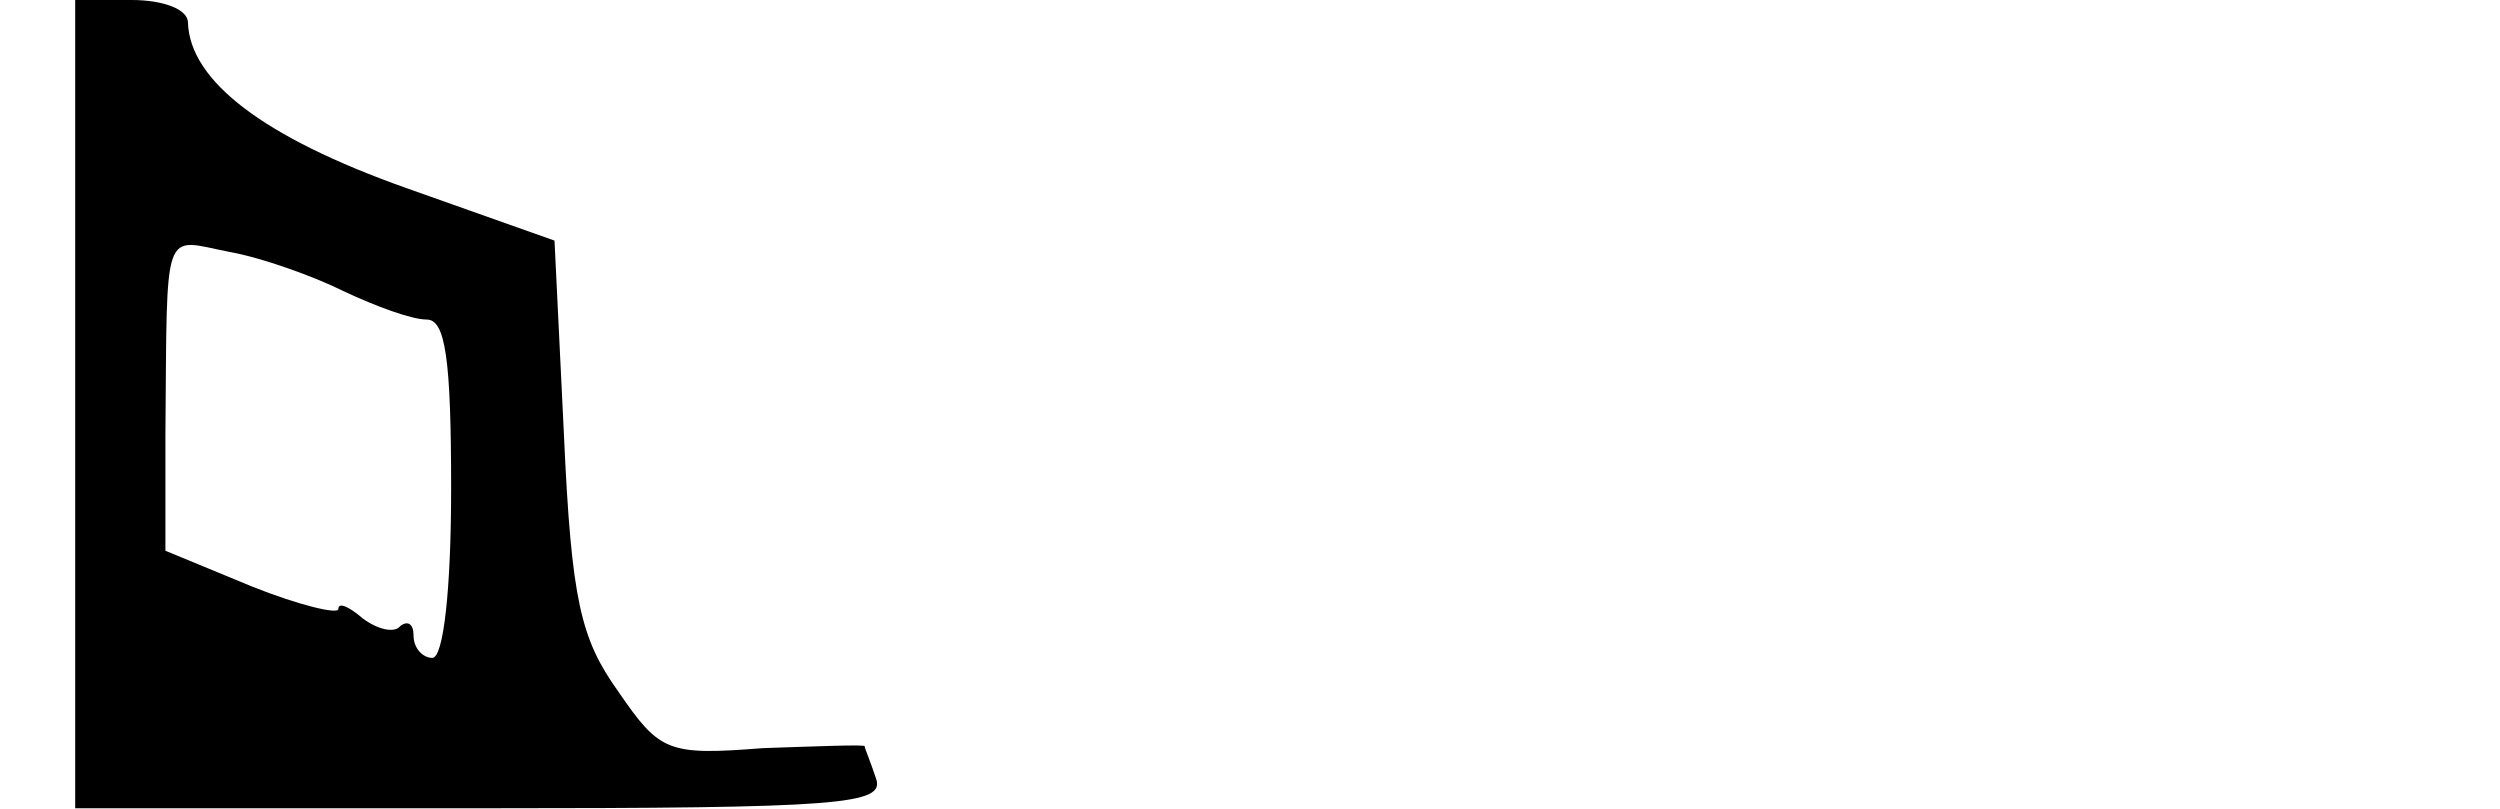
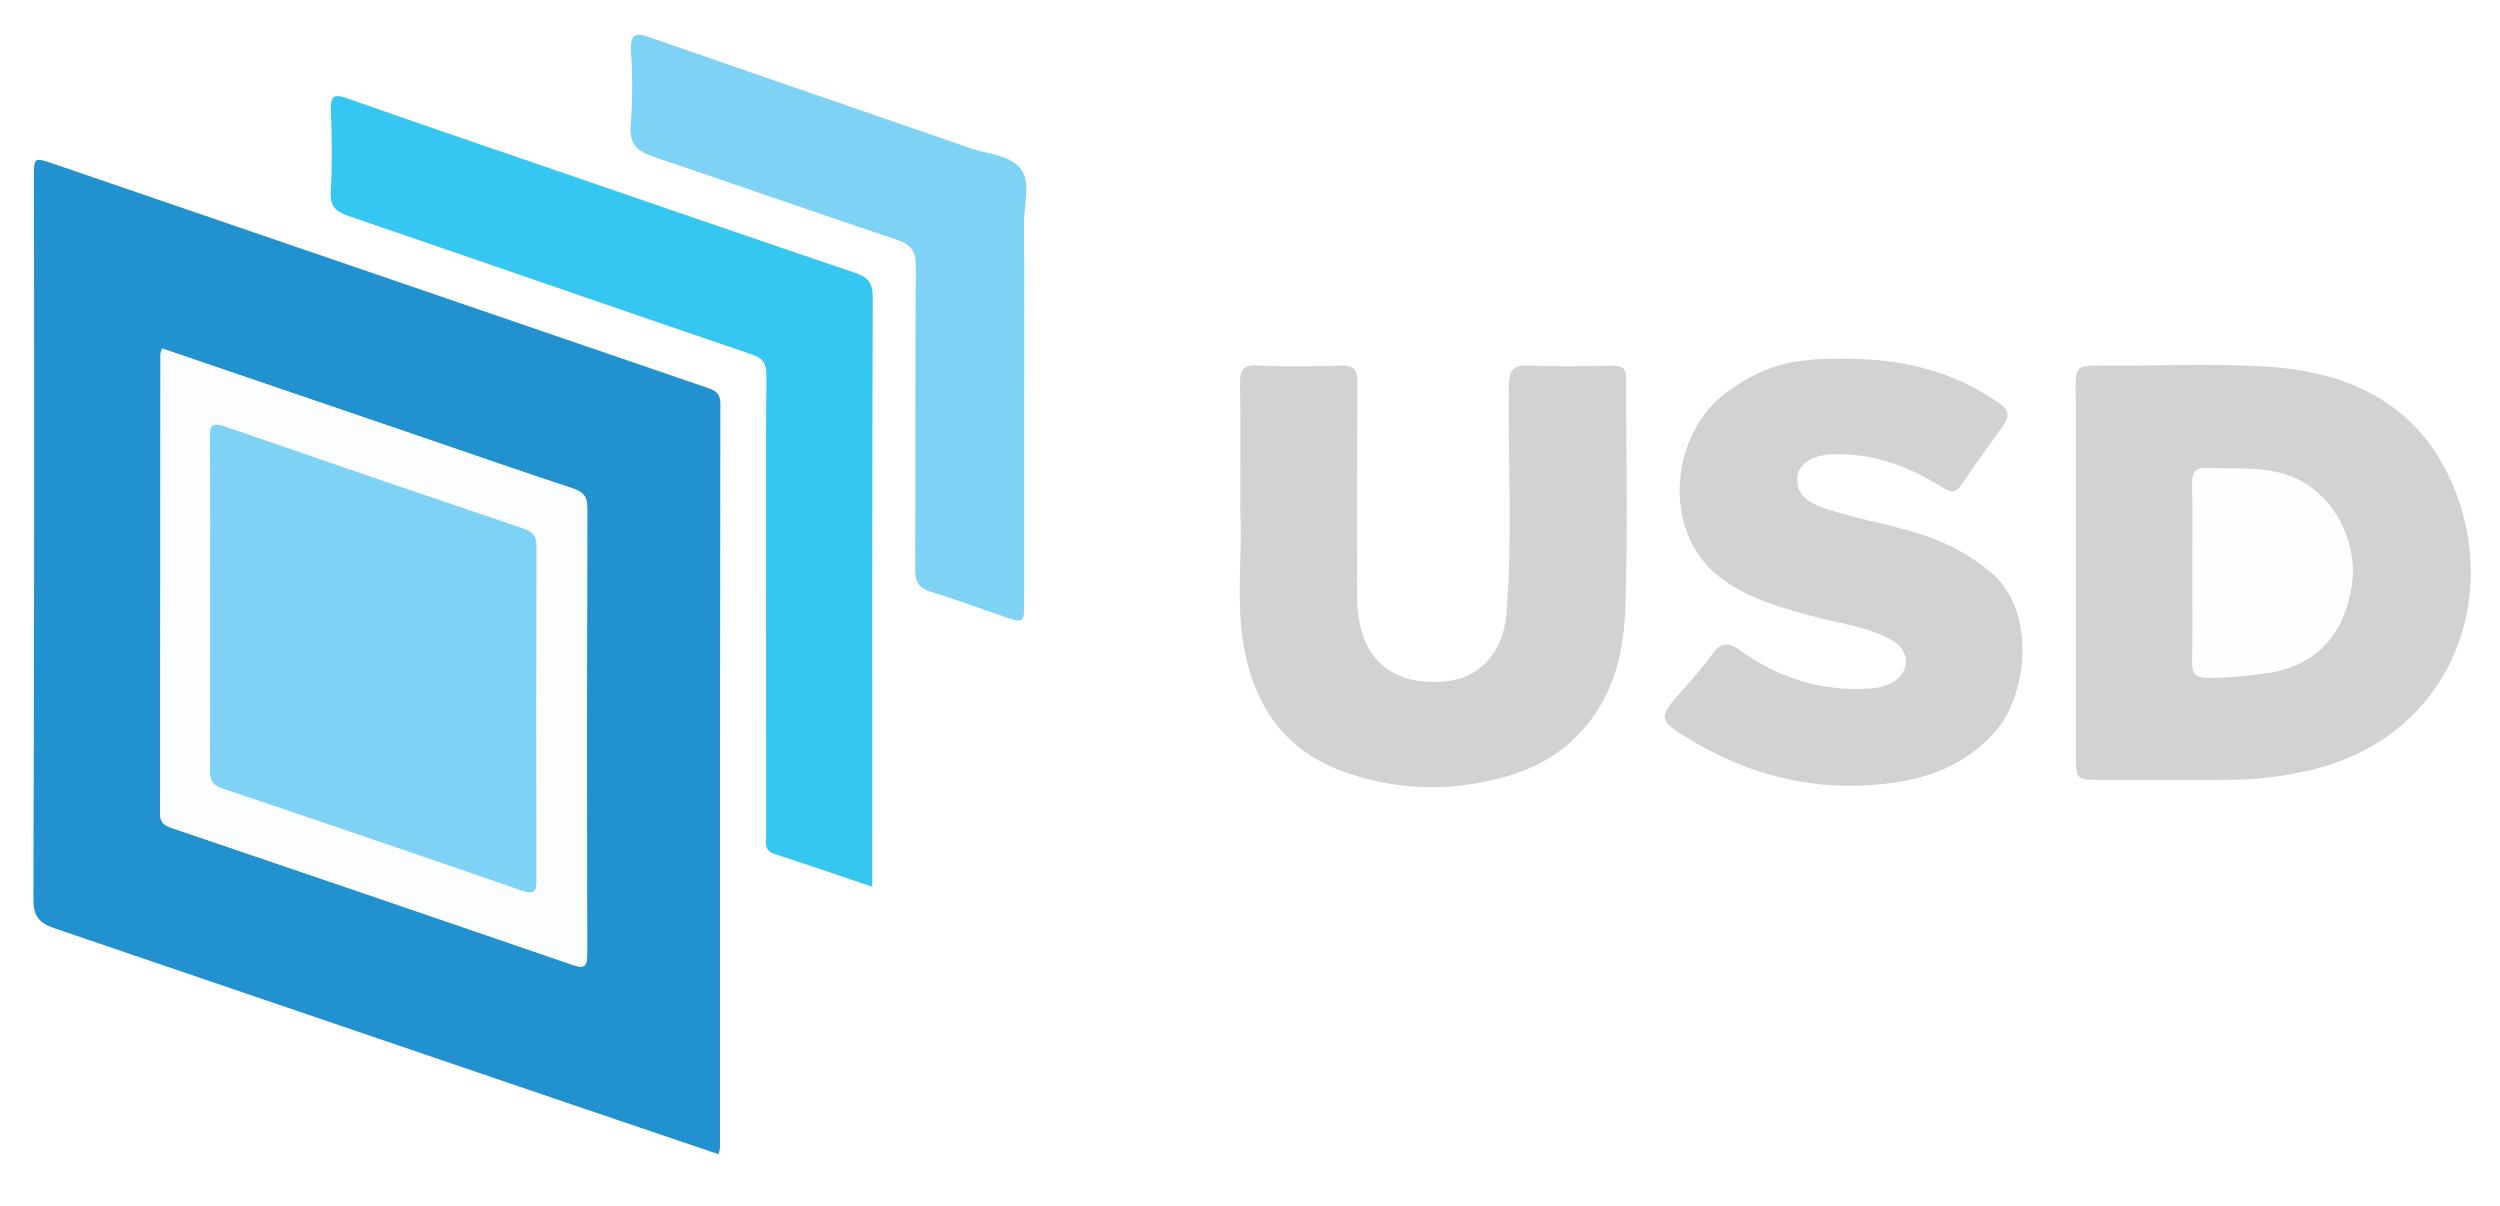
- <svg xmlns="http://www.w3.org/2000/svg" version="1.0" width="133pt" height="43pt" viewBox="0 0 133 43" preserveAspectRatio="xMidYMid meet">
-   <g transform="translate(0,43) scale(0.1,-0.1)" fill="#000000" stroke="none">
-     <path d="M40 215 l0 -215 216 0 c193 0 215 2 210 16 -3 9 -6 16 -6 17 0 1 -24 0 -54 -1 -51 -4 -55 -2 -77 30 -20 28 -25 48 -29 137 l-5 103 -79 28 c-76 27 -115 57 -116 88 0 7 -13 12 -30 12 l-30 0 0 -215z m143 60 c17 -8 36 -15 44 -15 10 0 13 -21 13 -90 0 -53 -4 -90 -10 -90 -5 0 -10 5 -10 12 0 6 -3 8 -7 5 -3 -4 -12 -2 -20 4 -7 6 -13 9 -13 5 0 -3 -21 2 -46 12 l-46 19 0 61 c1 114 -2 105 34 98 17 -3 45 -13 61 -21z" />
-   </g>
+ <svg xmlns="http://www.w3.org/2000/svg" id="Layer_1" data-name="Layer 1" viewBox="0 0 648 312.558">
+   <defs>
+     <style>.cls-1{fill:#2291d0;}.cls-2{fill:#d1d2d4;}.cls-3{fill:#35c6f2;}.cls-4{fill:#7dd2f6;}.cls-5{fill:#fcfdfe;}.cls-6{fill:#fefefe;}</style>
+   </defs>
+   <path class="cls-1" d="M186.243,299.162c-13.648-4.622-27.213-9.189-40.76-13.81q-65.601-22.375-131.221-44.696c-4.03-1.362-5.606-3.003-5.593-7.554q.278-93.533.125-187.068c0-5.269.018-5.307,4.946-3.619Q98.572,71.474,183.402,100.536c2.013.689,3.316,1.392,3.312,4.028q-.136,96.514-.099,193.028A8.212,8.212,0,0,1,186.243,299.162ZM42.025,90.336a6.614,6.614,0,0,0-.405,1.329q-.047,59.594-.121,119.187c-.005,2.351,1.054,3.098,3.002,3.76q51.969,17.652,103.88,35.473c3.417,1.178,3.815.099,3.81-2.904q-.091-57.761.028-115.522c.008-3.034-1.116-4.183-3.851-5.083-12.743-4.194-25.407-8.627-38.104-12.961C87.626,105.887,64.985,98.168,42.025,90.336Z" />
+   <path class="cls-2" d="M538.061,148.067c0-16.191.083-32.383-.066-48.572-.032-3.441.7-4.816,4.521-4.757,15.118.232,30.292-.659,45.352.313,20.205,1.304,37.615,8.965,46.868,28.339,14.277,29.892,1.457,66.841-34.915,75.997a93.634,93.634,0,0,1-22.57,2.743c-10.845.041-21.69.012-32.535.01-6.653-.001-6.654-.004-6.655-6.874Q538.06,171.667,538.061,148.067Zm30.248-0c0,7.946.091,15.893-.049,23.837-.049,2.77.859,3.639,3.661,3.747a93.277,93.277,0,0,0,14.565-1.042c12.044-1.425,20.644-8.301,22.973-22.282,1.944-11.67-4.398-23.651-14.203-28.221-7.453-3.474-15.227-2.367-22.941-2.757-3.351-.169-4.136,1.182-4.064,4.258C568.426,133.09,568.308,140.58,568.309,148.067Z" />
+   <path class="cls-3" d="M226.098,229.845c-8.932-3.007-17.133-5.835-25.385-8.507-2.738-.887-2.128-2.966-2.13-4.849q-.03-31.404-.013-62.807c0-18.796-.078-37.593.077-56.388.026-3.122-.886-4.435-3.891-5.459C159.966,79.98,125.246,67.915,90.464,56.031c-3.299-1.127-4.971-2.397-4.734-6.331.422-7.004.301-14.059.043-21.079-.134-3.641.626-4.405,4.223-3.135,18.119,6.4,36.317,12.577,54.492,18.821,25.673,8.819,51.332,17.676,77.044,26.378,3.306,1.119,4.697,2.446,4.683,6.316-.177,49.359-.117,98.718-.117,148.078Z" />
+   <path class="cls-2" d="M321.48,132.813c0-12.828.118-23.07-.066-33.307-.062-3.434.676-4.932,4.519-4.766,7.17.31,14.369.261,21.544.015,3.464-.119,4.412,1.015,4.384,4.42-.151,18.492-.022,36.987-.118,55.479a32.851,32.851,0,0,0,1.353,9.456c2.768,9.405,11.326,13.942,22.688,12.354,8.219-1.149,13.843-7.924,14.62-16.861,1.725-19.826.451-39.678.692-59.514.051-4.184,1.089-5.563,5.352-5.356,7.167.348,14.363.169,21.545.058,2.504-.039,3.541.723,3.53,3.379-.079,19.716.412,39.447-.21,59.143-.41,12.975-3.659,25.341-13.87,34.719-6.416,5.892-14.1,8.877-22.454,10.549a66.933,66.933,0,0,1-36.827-2.588c-14.944-5.465-22.855-16.692-25.654-31.829C320.185,155.604,322.137,142.865,321.48,132.813Z" />
+   <path class="cls-2" d="M476.335,92.993c16.053-.302,29.544,3.007,41.693,11.408,2.741,1.896,2.946,3.45,1.187,5.903-3.643,5.078-7.286,10.157-10.811,15.317-1.437,2.103-2.592,2.176-4.798.788-8.789-5.529-18.241-9.099-28.873-8.648-4.961.21-8.756,2.525-8.892,6.247-.158,4.34,3.034,6.297,6.709,7.592,9.35,3.294,19.294,4.458,28.569,8.03a52.247,52.247,0,0,1,14.906,8.71c11.894,9.909,9.669,31.936.818,41.668-7.657,8.419-17.331,11.942-28.288,13.164-18.255,2.037-35.015-2.097-50.631-11.554-8.165-4.944-8.278-5.46-1.887-12.654,2.628-2.958,5.259-5.94,7.577-9.138,2.172-2.997,3.911-3.768,7.348-1.291,10.085,7.268,21.402,10.844,33.99,9.889a12.826,12.826,0,0,0,5.652-1.586c4.492-2.606,4.593-8.012.127-10.659-6.16-3.652-13.248-4.409-19.994-6.22-9.15-2.456-18.342-4.883-25.846-11.073-14.004-11.551-12.275-36.661,3.189-47.596C457.094,94.916,463.99,92.993,476.335,92.993Z" />
+   <path class="cls-4" d="M265.469,102.209q0,27.041-.004,54.081c-.003,5.197-.089,5.272-5.116,3.578-6.358-2.142-12.634-4.546-19.057-6.465-3.277-.979-4.089-2.722-4.074-5.942.116-26.123-.04-52.249.174-78.371.034-4.14-1.361-5.761-5.141-7.022C211.28,55.072,190.428,47.724,169.48,40.658c-4.212-1.421-6.486-3.22-5.998-8.297a132.071,132.071,0,0,0,.064-19.231c-.219-4.34,1.152-4.75,4.895-3.444,27.64,9.644,55.341,19.11,82.998,28.706,4.577,1.588,10.554,1.79,13.228,5.491,2.562,3.545.74,9.167.77,13.869C265.527,72.571,265.469,87.39,265.469,102.209Z" />
+   <path class="cls-5" d="M42.025,90.336c22.959,7.832,45.601,15.551,68.239,23.28,12.697,4.334,25.361,8.768,38.104,12.961,2.735.9,3.859,2.048,3.851,5.083Q152.064,189.42,152.191,247.181c.005,3.003-.393,4.082-3.81,2.904q-51.888-17.886-103.88-35.473c-1.947-.661-3.007-1.409-3.002-3.76q.138-59.594.121-119.187A6.614,6.614,0,0,1,42.025,90.336Zm12.433,66.099c0,14.362.027,28.723-.027,43.085-.009,2.337.32,3.862,3.012,4.767q39.023,13.121,77.927,26.592c3.107,1.075,3.68.19,3.674-2.7q-.084-43.314.026-86.627c.009-2.649-1.009-3.727-3.358-4.524q-38.774-13.142-77.48-26.486c-3.141-1.086-3.864-.406-3.834,2.809C54.535,127.711,54.459,142.073,54.459,156.435Z" />
+   <path class="cls-6" d="M568.309,148.067c-0-7.487.117-14.978-.057-22.461-.072-3.076.713-4.427,4.064-4.258,7.714.39,15.488-.717,22.941,2.757,9.804,4.57,16.147,16.551,14.203,28.221-2.329,13.981-10.929,20.857-22.973,22.282a93.277,93.277,0,0,1-14.565,1.042c-2.802-.107-3.71-.977-3.661-3.747C568.4,163.96,568.309,156.013,568.309,148.067Z" />
+   <path class="cls-4" d="M54.459,156.435c0-14.362.076-28.724-.059-43.084-.03-3.215.692-3.895,3.834-2.809q38.694,13.377,77.48,26.486c2.349.796,3.367,1.874,3.358,4.524q-.143,43.313-.026,86.627c.006,2.89-.567,3.775-3.674,2.7q-38.907-13.461-77.927-26.592c-2.692-.905-3.021-2.43-3.012-4.767C54.486,185.158,54.459,170.796,54.459,156.435Z" />
</svg>
